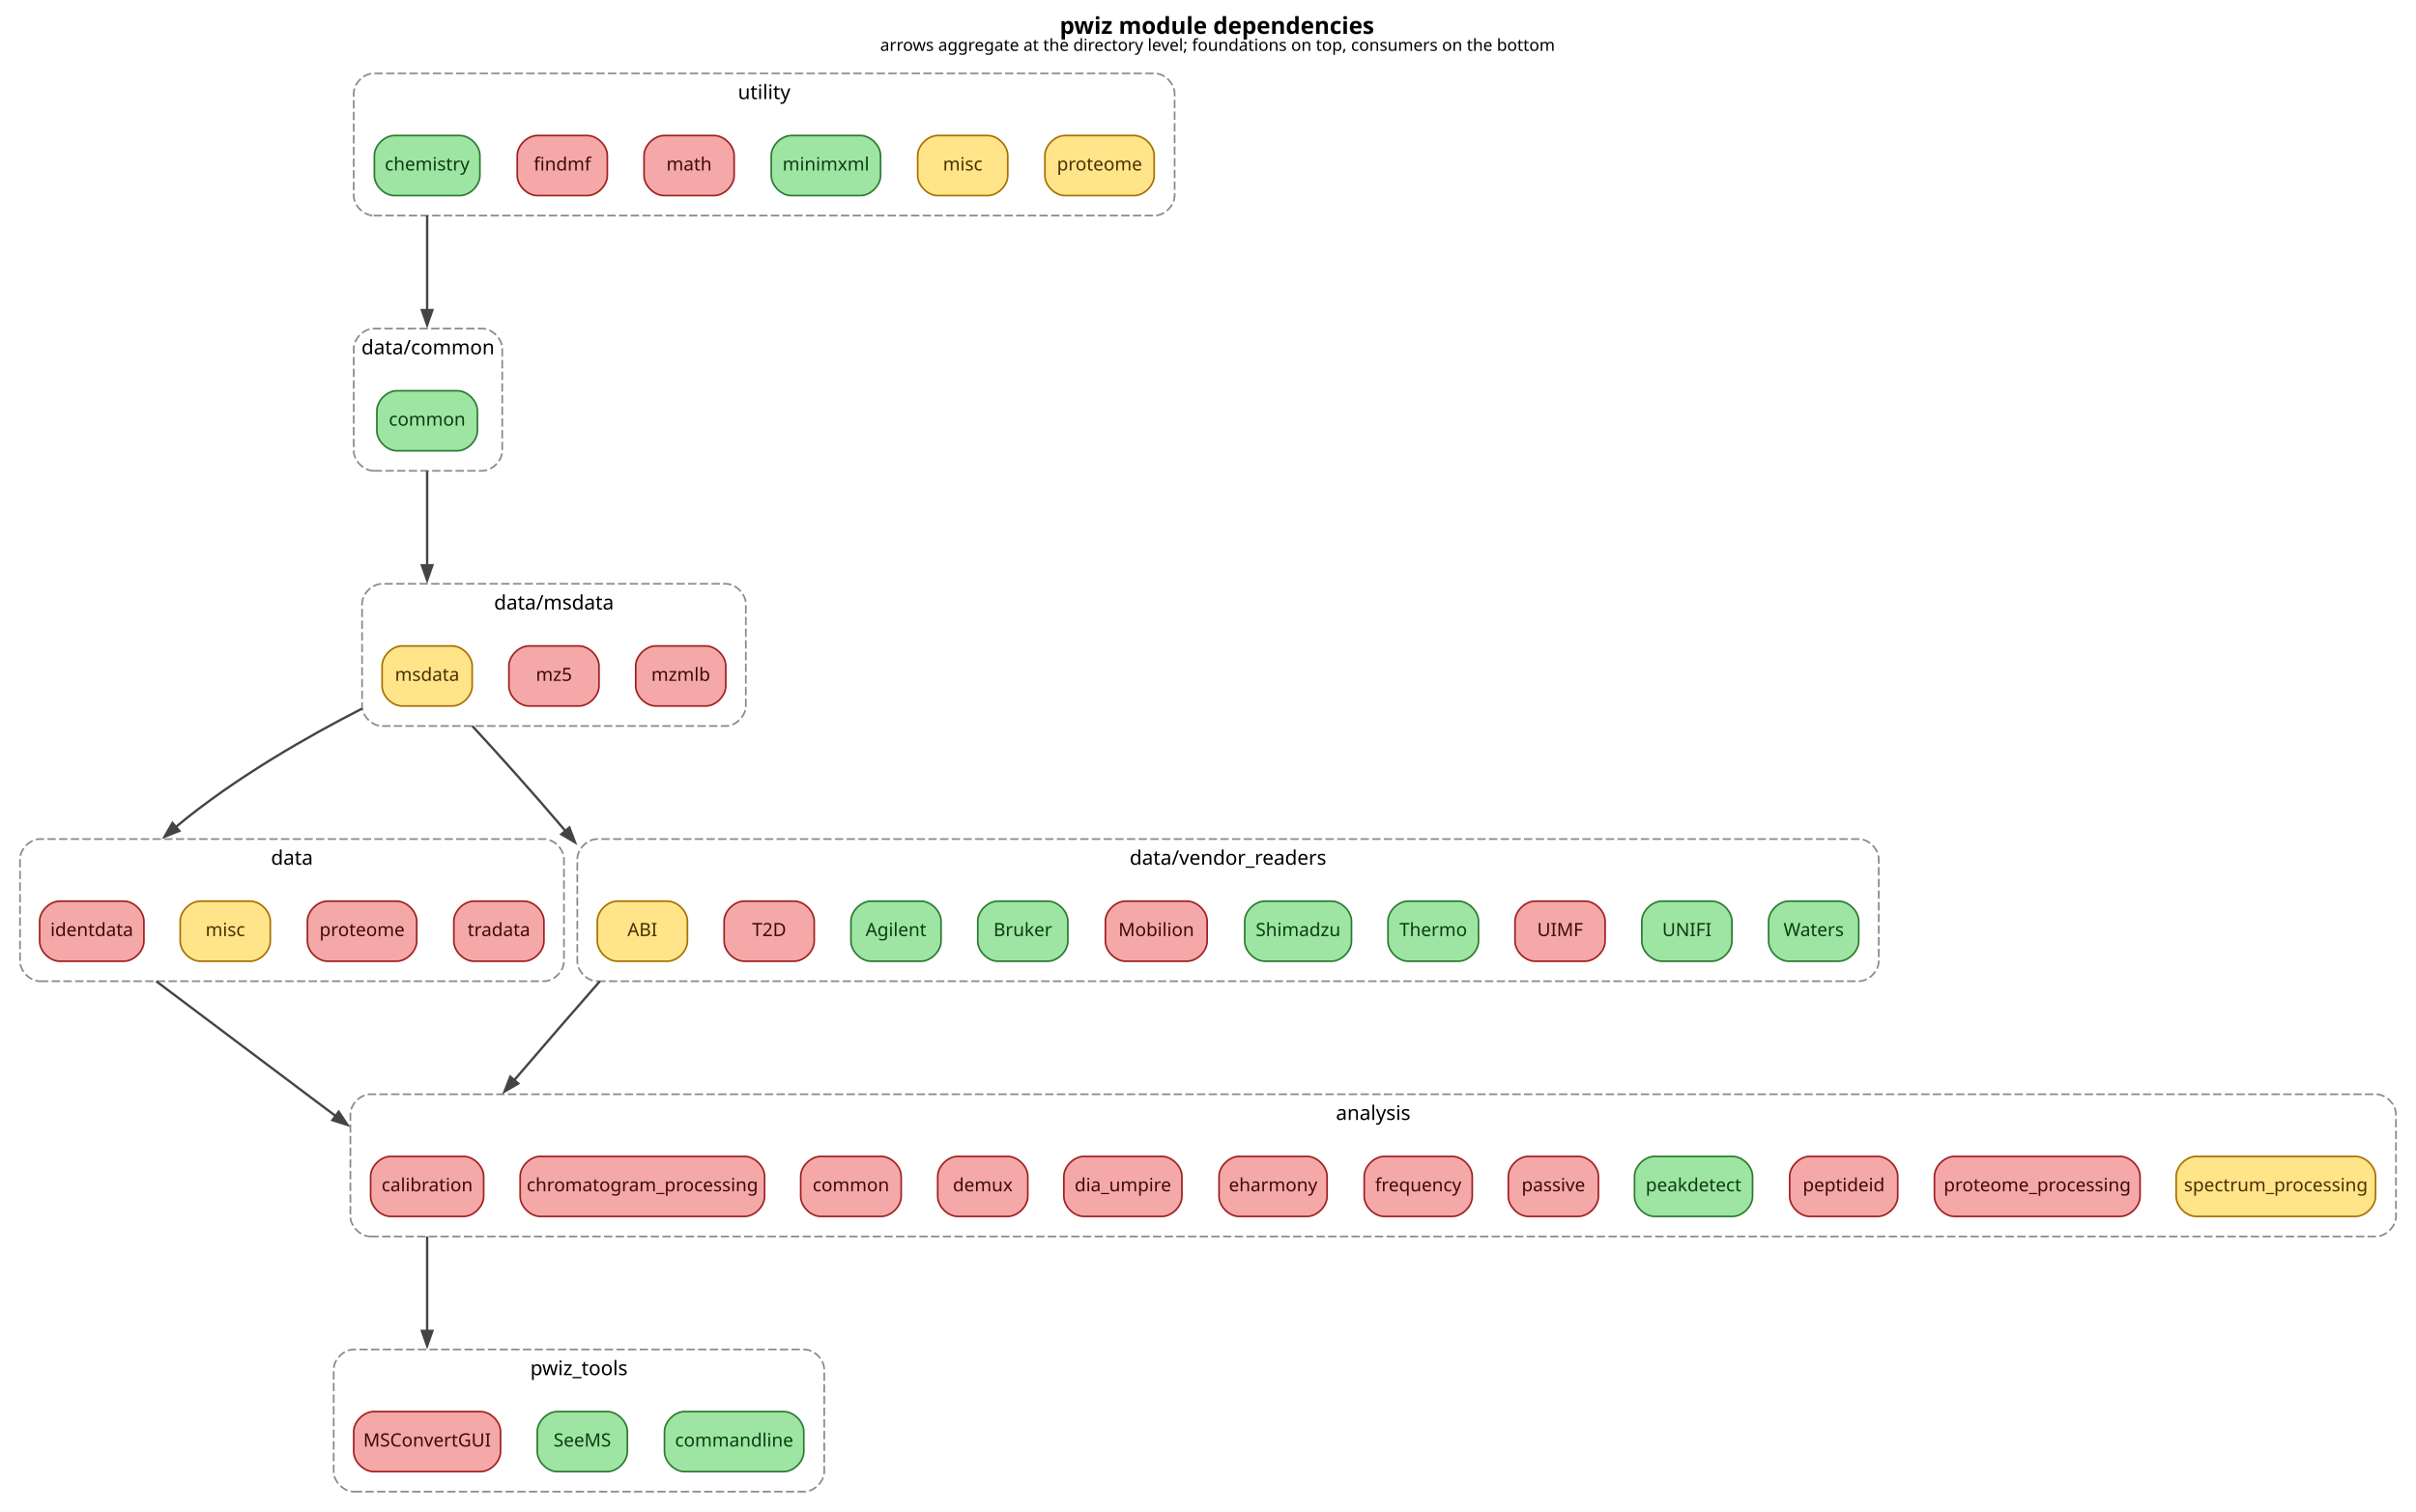
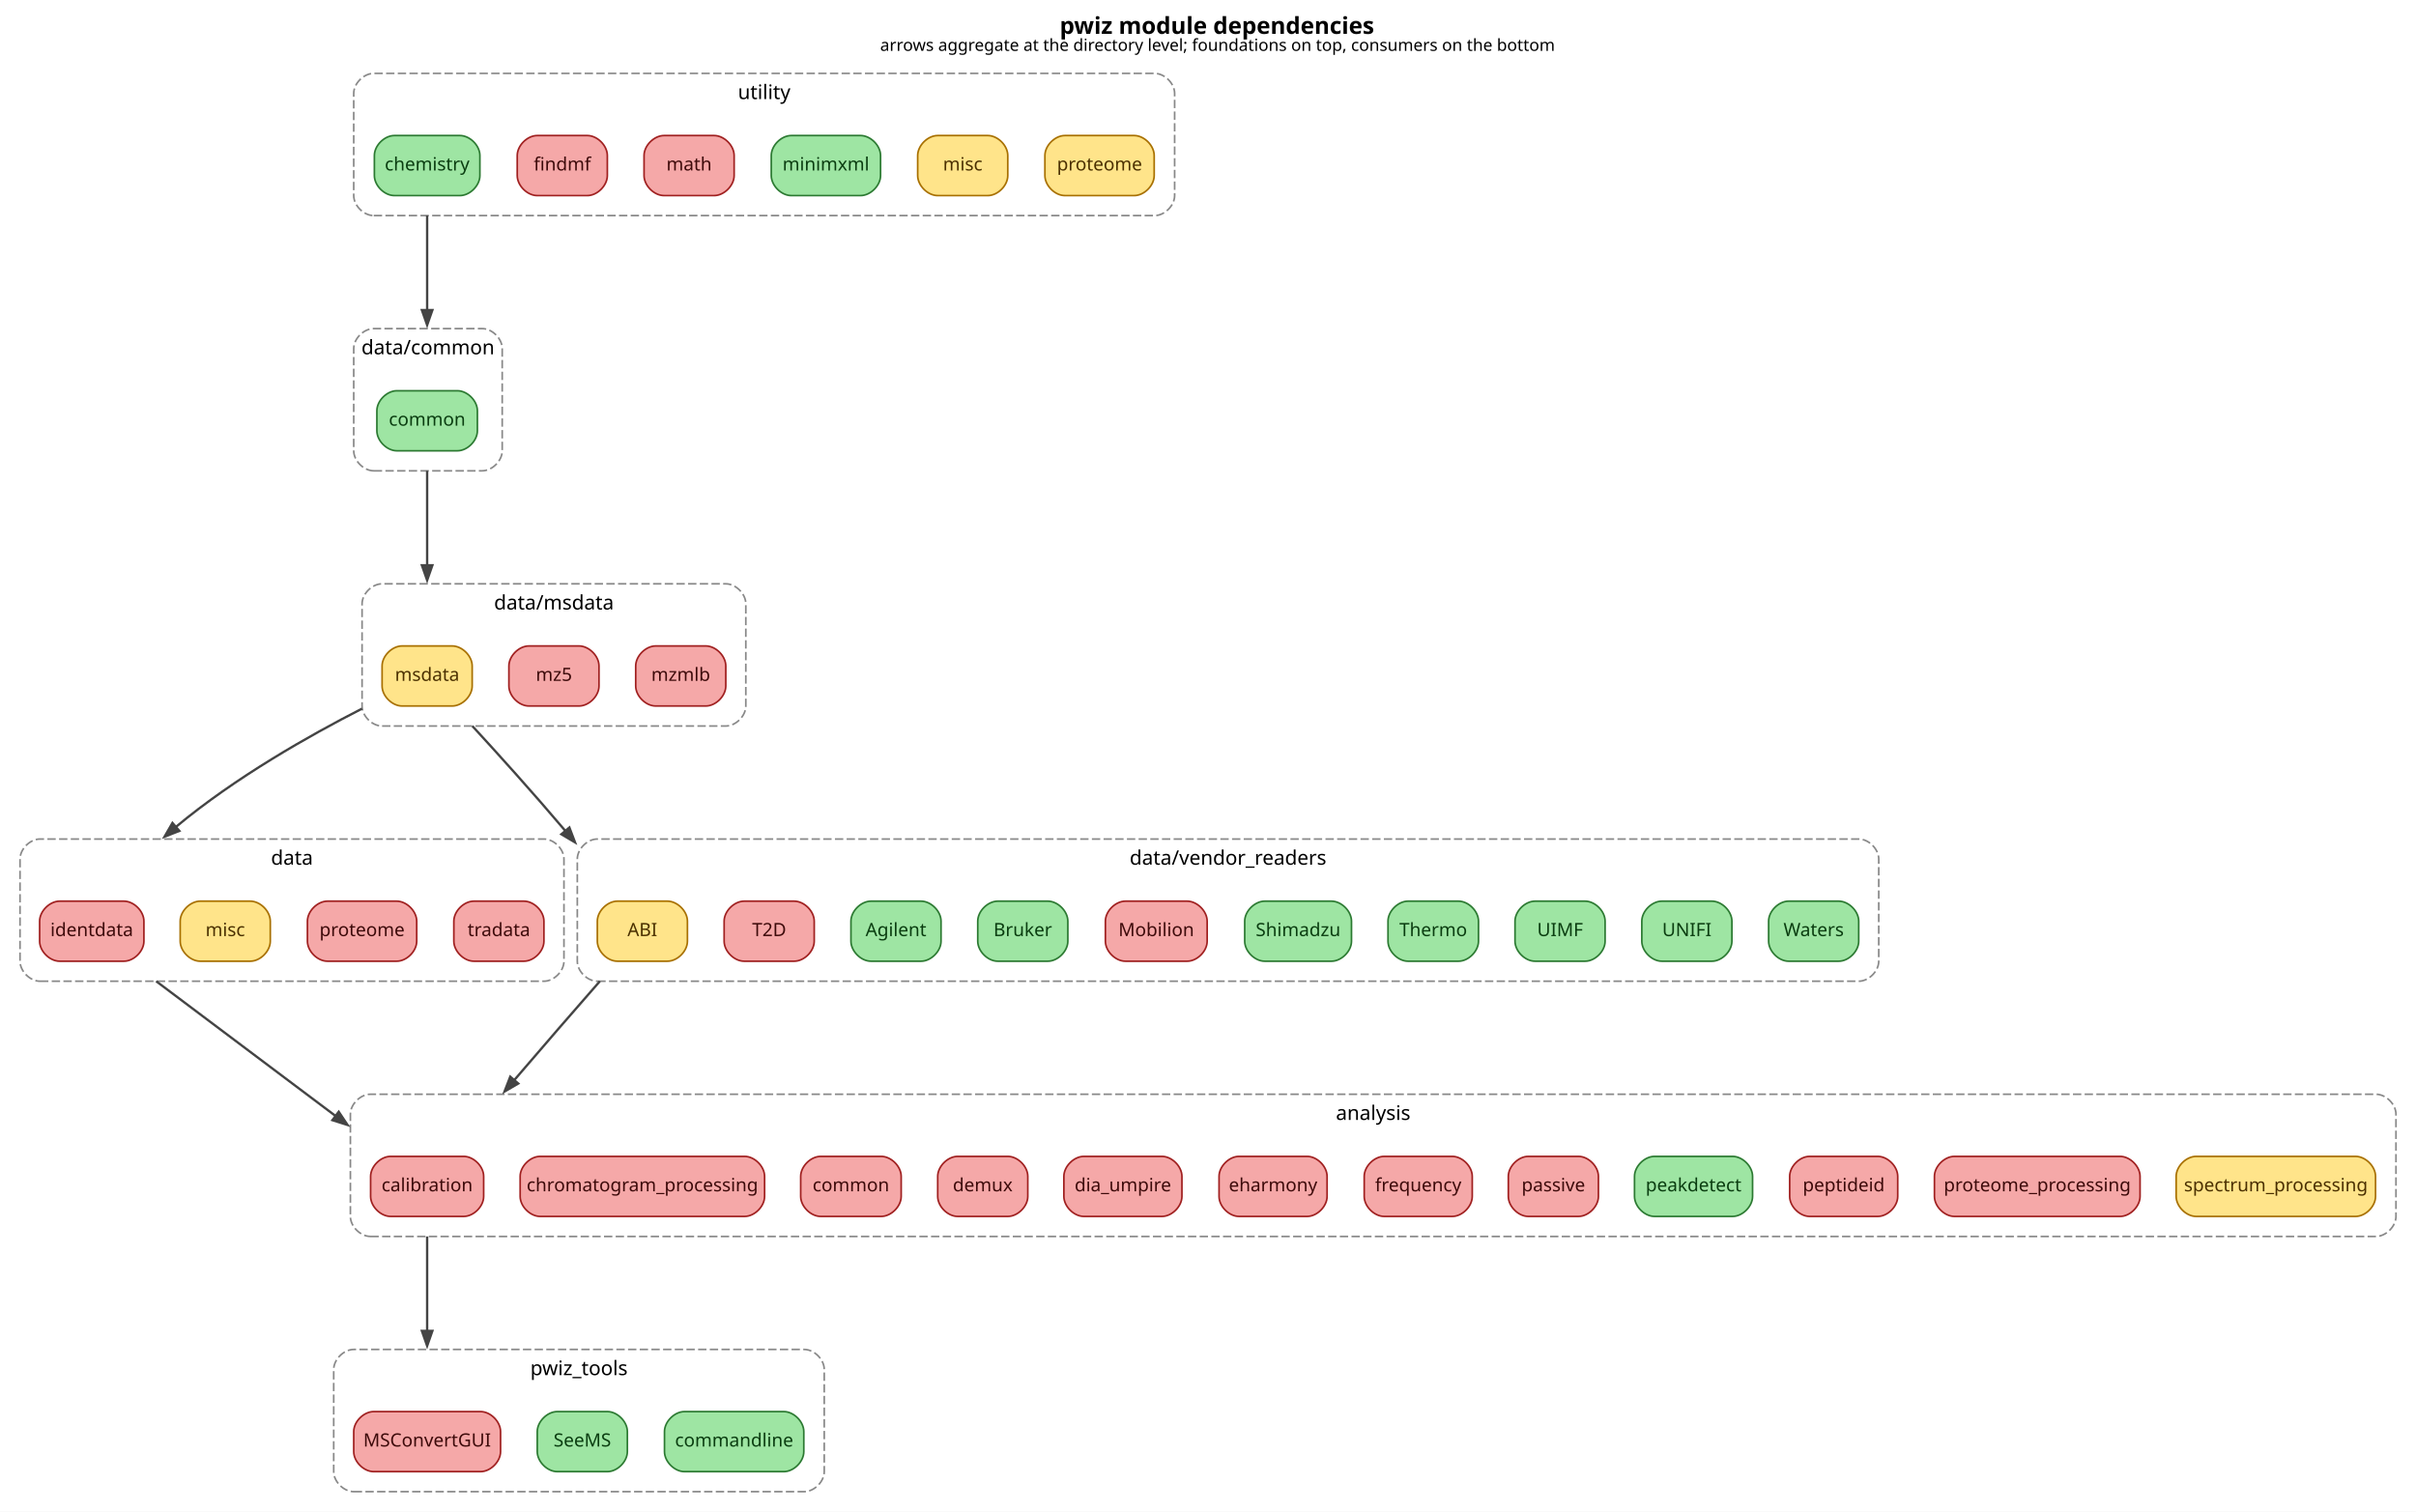
<svg xmlns="http://www.w3.org/2000/svg" width="1448pt" height="906pt" viewBox="0.00 0.00 1448.00 906.00">
  <g id="graph0" class="graph" transform="scale(1 1) rotate(0) translate(4 902.25)">
    <polygon fill="white" stroke="none" points="-4,4 -4,-902.25 1444,-902.25 1444,4 -4,4" />
    <text xml:space="preserve" text-anchor="start" x="631.12" y="-881.95" font-family="Segoe UI" font-weight="bold" font-size="14.00">pwiz module dependencies</text>
    <text xml:space="preserve" text-anchor="start" x="523.5" y="-871.75" font-family="Segoe UI" font-size="10.00">arrows aggregate at the directory level; foundations on top, consumers on the bottom</text>
    <g id="clust1" class="cluster">
      <path fill="none" stroke="#888888" stroke-dasharray="5,2" d="M218,-161C218,-161 1420,-161 1420,-161 1426,-161 1432,-167 1432,-173 1432,-173 1432,-234.25 1432,-234.25 1432,-240.25 1426,-246.25 1420,-246.25 1420,-246.25 218,-246.25 218,-246.25 212,-246.25 206,-240.25 206,-234.25 206,-234.25 206,-173 206,-173 206,-167 212,-161 218,-161" />
      <text xml:space="preserve" text-anchor="middle" x="819" y="-230.85" font-family="Segoe UI" font-size="12.00">analysis</text>
    </g>
    <g id="clust2" class="cluster">
      <path fill="none" stroke="#888888" stroke-dasharray="5,2" d="M20,-314C20,-314 322,-314 322,-314 328,-314 334,-320 334,-326 334,-326 334,-387.25 334,-387.25 334,-393.25 328,-399.25 322,-399.25 322,-399.25 20,-399.25 20,-399.25 14,-399.25 8,-393.25 8,-387.25 8,-387.25 8,-326 8,-326 8,-320 14,-314 20,-314" />
      <text xml:space="preserve" text-anchor="middle" x="171" y="-383.85" font-family="Segoe UI" font-size="12.00">data</text>
    </g>
    <g id="clust3" class="cluster">
      <path fill="none" stroke="#888888" stroke-dasharray="5,2" d="M220,-620C220,-620 285,-620 285,-620 291,-620 297,-626 297,-632 297,-632 297,-693.25 297,-693.25 297,-699.25 291,-705.25 285,-705.25 285,-705.25 220,-705.25 220,-705.25 214,-705.25 208,-699.25 208,-693.25 208,-693.25 208,-632 208,-632 208,-626 214,-620 220,-620" />
      <text xml:space="preserve" text-anchor="middle" x="252.5" y="-689.85" font-family="Segoe UI" font-size="12.00">data/common</text>
    </g>
    <g id="clust4" class="cluster">
      <path fill="none" stroke="#888888" stroke-dasharray="5,2" d="M225,-467C225,-467 431,-467 431,-467 437,-467 443,-473 443,-479 443,-479 443,-540.25 443,-540.25 443,-546.25 437,-552.25 431,-552.25 431,-552.25 225,-552.25 225,-552.25 219,-552.25 213,-546.25 213,-540.25 213,-540.25 213,-479 213,-479 213,-473 219,-467 225,-467" />
      <text xml:space="preserve" text-anchor="middle" x="328" y="-536.85" font-family="Segoe UI" font-size="12.00">data/msdata</text>
    </g>
    <g id="clust5" class="cluster">
      <path fill="none" stroke="#888888" stroke-dasharray="5,2" d="M354,-314C354,-314 1110,-314 1110,-314 1116,-314 1122,-320 1122,-326 1122,-326 1122,-387.25 1122,-387.25 1122,-393.25 1116,-399.25 1110,-399.25 1110,-399.25 354,-399.25 354,-399.25 348,-399.25 342,-393.25 342,-387.25 342,-387.25 342,-326 342,-326 342,-320 348,-314 354,-314" />
      <text xml:space="preserve" text-anchor="middle" x="732" y="-383.85" font-family="Segoe UI" font-size="12.00">data/vendor_readers</text>
    </g>
    <g id="clust6" class="cluster">
      <path fill="none" stroke="#888888" stroke-dasharray="5,2" d="M208,-8C208,-8 478,-8 478,-8 484,-8 490,-14 490,-20 490,-20 490,-81.25 490,-81.25 490,-87.25 484,-93.25 478,-93.25 478,-93.25 208,-93.25 208,-93.25 202,-93.25 196,-87.25 196,-81.25 196,-81.25 196,-20 196,-20 196,-14 202,-8 208,-8" />
      <text xml:space="preserve" text-anchor="middle" x="343" y="-77.85" font-family="Segoe UI" font-size="12.00">pwiz_tools</text>
    </g>
    <g id="clust7" class="cluster">
      <path fill="none" stroke="#888888" stroke-dasharray="5,2" d="M220,-773C220,-773 688,-773 688,-773 694,-773 700,-779 700,-785 700,-785 700,-846.25 700,-846.25 700,-852.25 694,-858.25 688,-858.25 688,-858.25 220,-858.25 220,-858.25 214,-858.25 208,-852.25 208,-846.25 208,-846.25 208,-785 208,-785 208,-779 214,-773 220,-773" />
      <text xml:space="preserve" text-anchor="middle" x="454" y="-842.85" font-family="Segoe UI" font-size="12.00">utility</text>
    </g>
    <g id="node1" class="node">
      <path fill="#f5a8a8" stroke="#a02020" d="M273.88,-209C273.88,-209 230.12,-209 230.12,-209 224.12,-209 218.12,-203 218.12,-197 218.12,-197 218.12,-185 218.12,-185 218.12,-179 224.12,-173 230.12,-173 230.12,-173 273.88,-173 273.88,-173 279.88,-173 285.88,-179 285.88,-185 285.88,-185 285.88,-197 285.88,-197 285.88,-203 279.88,-209 273.88,-209" />
      <text xml:space="preserve" text-anchor="middle" x="252" y="-188.05" font-family="Segoe UI" font-size="11.00" fill="#3d0a0a">calibration</text>
    </g>
    <g id="node31" class="node">
      <path fill="#f5a8a8" stroke="#a02020" d="M284,-56C284,-56 220,-56 220,-56 214,-56 208,-50 208,-44 208,-44 208,-32 208,-32 208,-26 214,-20 220,-20 220,-20 284,-20 284,-20 290,-20 296,-26 296,-32 296,-32 296,-44 296,-44 296,-50 290,-56 284,-56" />
      <text xml:space="preserve" text-anchor="middle" x="252" y="-35.05" font-family="Segoe UI" font-size="11.00" fill="#3d0a0a">MSConvertGUI</text>
    </g>
    <g id="edge7" class="edge">
      <path fill="none" stroke="#444444" stroke-width="1.4" d="M252,-161C252,-144.86 252,-124.06 252,-104.23" />
      <polygon fill="#444444" stroke="#444444" stroke-width="1.4" points="255.15,-104.37 252,-95.37 248.85,-104.37 255.15,-104.37" />
    </g>
    <g id="node2" class="node">
      <path fill="#f5a8a8" stroke="#a02020" d="M442.25,-209C442.25,-209 319.75,-209 319.75,-209 313.75,-209 307.75,-203 307.75,-197 307.75,-197 307.75,-185 307.75,-185 307.75,-179 313.75,-173 319.75,-173 319.75,-173 442.25,-173 442.25,-173 448.25,-173 454.25,-179 454.25,-185 454.25,-185 454.25,-197 454.25,-197 454.25,-203 448.25,-209 442.25,-209" />
      <text xml:space="preserve" text-anchor="middle" x="381" y="-188.05" font-family="Segoe UI" font-size="11.00" fill="#3d0a0a">chromatogram_processing</text>
    </g>
    <g id="node3" class="node">
      <path fill="#f5a8a8" stroke="#a02020" d="M524.12,-209C524.12,-209 487.88,-209 487.88,-209 481.88,-209 475.88,-203 475.88,-197 475.88,-197 475.88,-185 475.88,-185 475.88,-179 481.88,-173 487.88,-173 487.88,-173 524.12,-173 524.12,-173 530.12,-173 536.12,-179 536.12,-185 536.12,-185 536.12,-197 536.12,-197 536.12,-203 530.12,-209 524.12,-209" />
      <text xml:space="preserve" text-anchor="middle" x="506" y="-188.05" font-family="Segoe UI" font-size="11.00" fill="#3d0a0a">common</text>
    </g>
    <g id="node4" class="node">
      <path fill="#f5a8a8" stroke="#a02020" d="M600,-209C600,-209 570,-209 570,-209 564,-209 558,-203 558,-197 558,-197 558,-185 558,-185 558,-179 564,-173 570,-173 570,-173 600,-173 600,-173 606,-173 612,-179 612,-185 612,-185 612,-197 612,-197 612,-203 606,-209 600,-209" />
      <text xml:space="preserve" text-anchor="middle" x="585" y="-188.05" font-family="Segoe UI" font-size="11.00" fill="#3d0a0a">demux</text>
    </g>
    <g id="node5" class="node">
      <path fill="#f5a8a8" stroke="#a02020" d="M692.38,-209C692.38,-209 645.62,-209 645.62,-209 639.62,-209 633.62,-203 633.62,-197 633.62,-197 633.62,-185 633.62,-185 633.62,-179 639.62,-173 645.62,-173 645.62,-173 692.38,-173 692.38,-173 698.38,-173 704.38,-179 704.38,-185 704.38,-185 704.38,-197 704.38,-197 704.38,-203 698.38,-209 692.38,-209" />
      <text xml:space="preserve" text-anchor="middle" x="669" y="-188.05" font-family="Segoe UI" font-size="11.00" fill="#3d0a0a">dia_umpire</text>
    </g>
    <g id="node6" class="node">
      <path fill="#f5a8a8" stroke="#a02020" d="M779.38,-209C779.38,-209 738.62,-209 738.62,-209 732.62,-209 726.62,-203 726.62,-197 726.62,-197 726.62,-185 726.62,-185 726.62,-179 732.62,-173 738.62,-173 738.62,-173 779.38,-173 779.38,-173 785.38,-173 791.38,-179 791.38,-185 791.38,-185 791.38,-197 791.38,-197 791.38,-203 785.38,-209 779.38,-209" />
      <text xml:space="preserve" text-anchor="middle" x="759" y="-188.05" font-family="Segoe UI" font-size="11.00" fill="#3d0a0a">eharmony</text>
    </g>
    <g id="node7" class="node">
      <path fill="#f5a8a8" stroke="#a02020" d="M866.38,-209C866.38,-209 825.62,-209 825.62,-209 819.62,-209 813.62,-203 813.62,-197 813.62,-197 813.62,-185 813.62,-185 813.62,-179 819.62,-173 825.62,-173 825.62,-173 866.38,-173 866.38,-173 872.38,-173 878.38,-179 878.38,-185 878.38,-185 878.38,-197 878.38,-197 878.38,-203 872.38,-209 866.38,-209" />
      <text xml:space="preserve" text-anchor="middle" x="846" y="-188.05" font-family="Segoe UI" font-size="11.00" fill="#3d0a0a">frequency</text>
    </g>
    <g id="node8" class="node">
      <path fill="#f5a8a8" stroke="#a02020" d="M942,-209C942,-209 912,-209 912,-209 906,-209 900,-203 900,-197 900,-197 900,-185 900,-185 900,-179 906,-173 912,-173 912,-173 942,-173 942,-173 948,-173 954,-179 954,-185 954,-185 954,-197 954,-197 954,-203 948,-209 942,-209" />
      <text xml:space="preserve" text-anchor="middle" x="927" y="-188.05" font-family="Segoe UI" font-size="11.00" fill="#3d0a0a">passive</text>
    </g>
    <g id="node9" class="node">
      <path fill="#9ee5a3" stroke="#2c7a32" d="M1034.38,-209C1034.38,-209 987.62,-209 987.62,-209 981.62,-209 975.62,-203 975.62,-197 975.62,-197 975.62,-185 975.62,-185 975.62,-179 981.62,-173 987.62,-173 987.62,-173 1034.38,-173 1034.38,-173 1040.38,-173 1046.38,-179 1046.38,-185 1046.38,-185 1046.38,-197 1046.38,-197 1046.38,-203 1040.38,-209 1034.38,-209" />
      <text xml:space="preserve" text-anchor="middle" x="1011" y="-188.05" font-family="Segoe UI" font-size="11.00" fill="#0a3d10">peakdetect</text>
    </g>
    <g id="node10" class="node">
      <path fill="#f5a8a8" stroke="#a02020" d="M1121.38,-209C1121.38,-209 1080.62,-209 1080.62,-209 1074.62,-209 1068.62,-203 1068.62,-197 1068.62,-197 1068.62,-185 1068.62,-185 1068.62,-179 1074.62,-173 1080.62,-173 1080.62,-173 1121.38,-173 1121.38,-173 1127.38,-173 1133.38,-179 1133.38,-185 1133.38,-185 1133.38,-197 1133.38,-197 1133.38,-203 1127.38,-209 1121.38,-209" />
      <text xml:space="preserve" text-anchor="middle" x="1101" y="-188.05" font-family="Segoe UI" font-size="11.00" fill="#3d0a0a">peptideid</text>
    </g>
    <g id="node11" class="node">
      <path fill="#f5a8a8" stroke="#a02020" d="M1266.62,-209C1266.62,-209 1167.38,-209 1167.38,-209 1161.38,-209 1155.38,-203 1155.38,-197 1155.38,-197 1155.38,-185 1155.38,-185 1155.38,-179 1161.38,-173 1167.38,-173 1167.38,-173 1266.62,-173 1266.62,-173 1272.62,-173 1278.62,-179 1278.62,-185 1278.62,-185 1278.62,-197 1278.62,-197 1278.62,-203 1272.62,-209 1266.62,-209" />
      <text xml:space="preserve" text-anchor="middle" x="1217" y="-188.05" font-family="Segoe UI" font-size="11.00" fill="#3d0a0a">proteome_processing</text>
    </g>
    <g id="node12" class="node">
      <path fill="#ffe48a" stroke="#a87000" d="M1407.75,-209C1407.75,-209 1312.25,-209 1312.25,-209 1306.25,-209 1300.25,-203 1300.25,-197 1300.25,-197 1300.25,-185 1300.25,-185 1300.25,-179 1306.25,-173 1312.25,-173 1312.25,-173 1407.75,-173 1407.75,-173 1413.75,-173 1419.75,-179 1419.75,-185 1419.75,-185 1419.75,-197 1419.75,-197 1419.75,-203 1413.75,-209 1407.75,-209" />
      <text xml:space="preserve" text-anchor="middle" x="1360" y="-188.05" font-family="Segoe UI" font-size="11.00" fill="#4a3000">spectrum_processing</text>
    </g>
    <g id="node13" class="node">
      <path fill="#f5a8a8" stroke="#a02020" d="M70.25,-362C70.25,-362 31.75,-362 31.75,-362 25.75,-362 19.75,-356 19.75,-350 19.75,-350 19.75,-338 19.75,-338 19.75,-332 25.75,-326 31.75,-326 31.75,-326 70.25,-326 70.25,-326 76.25,-326 82.25,-332 82.25,-338 82.25,-338 82.25,-350 82.25,-350 82.25,-356 76.25,-362 70.25,-362" />
      <text xml:space="preserve" text-anchor="middle" x="51" y="-341.05" font-family="Segoe UI" font-size="11.00" fill="#3d0a0a">identdata</text>
    </g>
    <g id="edge1" class="edge">
      <path fill="none" stroke="#444444" stroke-width="1.4" d="M89.6,-314C120.16,-291.05 163.22,-258.7 197.32,-233.07" />
      <polygon fill="#444444" stroke="#444444" stroke-width="1.4" points="199.01,-235.75 204.31,-227.83 195.22,-230.71 199.01,-235.75" />
    </g>
    <g id="node14" class="node">
      <path fill="#ffe48a" stroke="#a87000" d="M146,-362C146,-362 116,-362 116,-362 110,-362 104,-356 104,-350 104,-350 104,-338 104,-338 104,-332 110,-326 116,-326 116,-326 146,-326 146,-326 152,-326 158,-332 158,-338 158,-338 158,-350 158,-350 158,-356 152,-362 146,-362" />
      <text xml:space="preserve" text-anchor="middle" x="131" y="-341.05" font-family="Segoe UI" font-size="11.00" fill="#4a3000">misc</text>
    </g>
    <g id="node15" class="node">
      <path fill="#f5a8a8" stroke="#a02020" d="M233.75,-362C233.75,-362 192.25,-362 192.25,-362 186.25,-362 180.25,-356 180.25,-350 180.25,-350 180.25,-338 180.25,-338 180.25,-332 186.25,-326 192.25,-326 192.25,-326 233.75,-326 233.75,-326 239.75,-326 245.75,-332 245.75,-338 245.75,-338 245.75,-350 245.75,-350 245.75,-356 239.75,-362 233.75,-362" />
      <text xml:space="preserve" text-anchor="middle" x="213" y="-341.05" font-family="Segoe UI" font-size="11.00" fill="#3d0a0a">proteome</text>
    </g>
    <g id="node16" class="node">
      <path fill="#f5a8a8" stroke="#a02020" d="M310,-362C310,-362 280,-362 280,-362 274,-362 268,-356 268,-350 268,-350 268,-338 268,-338 268,-332 274,-326 280,-326 280,-326 310,-326 310,-326 316,-326 322,-332 322,-338 322,-338 322,-350 322,-350 322,-356 316,-362 310,-362" />
      <text xml:space="preserve" text-anchor="middle" x="295" y="-341.05" font-family="Segoe UI" font-size="11.00" fill="#3d0a0a">tradata</text>
    </g>
    <g id="node17" class="node">
      <path fill="#9ee5a3" stroke="#2c7a32" d="M270.12,-668C270.12,-668 233.88,-668 233.88,-668 227.88,-668 221.88,-662 221.88,-656 221.88,-656 221.88,-644 221.88,-644 221.88,-638 227.88,-632 233.88,-632 233.88,-632 270.12,-632 270.12,-632 276.12,-632 282.12,-638 282.12,-644 282.12,-644 282.12,-656 282.12,-656 282.12,-662 276.12,-668 270.12,-668" />
      <text xml:space="preserve" text-anchor="middle" x="252" y="-647.05" font-family="Segoe UI" font-size="11.00" fill="#0a3d10">common</text>
    </g>
    <g id="node18" class="node">
      <path fill="#ffe48a" stroke="#a87000" d="M267,-515C267,-515 237,-515 237,-515 231,-515 225,-509 225,-503 225,-503 225,-491 225,-491 225,-485 231,-479 237,-479 237,-479 267,-479 267,-479 273,-479 279,-485 279,-491 279,-491 279,-503 279,-503 279,-509 273,-515 267,-515" />
      <text xml:space="preserve" text-anchor="middle" x="252" y="-494.05" font-family="Segoe UI" font-size="11.00" fill="#4a3000">msdata</text>
    </g>
    <g id="edge5" class="edge">
      <path fill="none" stroke="#444444" stroke-width="1.4" d="M252,-620C252,-603.86 252,-583.06 252,-563.23" />
      <polygon fill="#444444" stroke="#444444" stroke-width="1.4" points="255.15,-563.37 252,-554.37 248.85,-563.37 255.15,-563.37" />
    </g>
    <g id="edge3" class="edge">
      <path fill="none" stroke="#444444" stroke-width="1.4" d="M213,-477.42C181.6,-461.39 136.99,-436.18 101.41,-406.5" />
      <polygon fill="#444444" stroke="#444444" stroke-width="1.4" points="103.48,-404.13 94.6,-400.63 99.36,-408.9 103.48,-404.13" />
    </g>
    <g id="node21" class="node">
      <path fill="#ffe48a" stroke="#a87000" d="M396,-362C396,-362 366,-362 366,-362 360,-362 354,-356 354,-350 354,-350 354,-338 354,-338 354,-332 360,-326 366,-326 366,-326 396,-326 396,-326 402,-326 408,-332 408,-338 408,-338 408,-350 408,-350 408,-356 402,-362 396,-362" />
      <text xml:space="preserve" text-anchor="middle" x="381" y="-341.05" font-family="Segoe UI" font-size="11.00" fill="#4a3000">ABI</text>
    </g>
    <g id="edge6" class="edge">
      <path fill="none" stroke="#444444" stroke-width="1.4" d="M279.09,-467C294.8,-449.94 315.23,-427.28 335.07,-403.87" />
      <polygon fill="#444444" stroke="#444444" stroke-width="1.4" points="337.26,-406.16 340.64,-397.25 332.44,-402.11 337.26,-406.16" />
    </g>
    <g id="node19" class="node">
      <path fill="#f5a8a8" stroke="#a02020" d="M343,-515C343,-515 313,-515 313,-515 307,-515 301,-509 301,-503 301,-503 301,-491 301,-491 301,-485 307,-479 313,-479 313,-479 343,-479 343,-479 349,-479 355,-485 355,-491 355,-491 355,-503 355,-503 355,-509 349,-515 343,-515" />
      <text xml:space="preserve" text-anchor="middle" x="328" y="-494.05" font-family="Segoe UI" font-size="11.00" fill="#3d0a0a">mz5</text>
    </g>
    <g id="node20" class="node">
      <path fill="#f5a8a8" stroke="#a02020" d="M419,-515C419,-515 389,-515 389,-515 383,-515 377,-509 377,-503 377,-503 377,-491 377,-491 377,-485 383,-479 389,-479 389,-479 419,-479 419,-479 425,-479 431,-485 431,-491 431,-491 431,-503 431,-503 431,-509 425,-515 419,-515" />
      <text xml:space="preserve" text-anchor="middle" x="404" y="-494.05" font-family="Segoe UI" font-size="11.00" fill="#3d0a0a">mzmlb</text>
    </g>
    <g id="edge2" class="edge">
      <path fill="none" stroke="#444444" stroke-width="1.4" d="M355.52,-314C340.78,-297.14 321.7,-275.2 304.07,-254.55" />
      <polygon fill="#444444" stroke="#444444" stroke-width="1.4" points="306.61,-252.67 298.37,-247.86 301.81,-256.76 306.61,-252.67" />
    </g>
    <g id="node22" class="node">
      <path fill="#f5a8a8" stroke="#a02020" d="M472,-362C472,-362 442,-362 442,-362 436,-362 430,-356 430,-350 430,-350 430,-338 430,-338 430,-332 436,-326 442,-326 442,-326 472,-326 472,-326 478,-326 484,-332 484,-338 484,-338 484,-350 484,-350 484,-356 478,-362 472,-362" />
      <text xml:space="preserve" text-anchor="middle" x="457" y="-341.05" font-family="Segoe UI" font-size="11.00" fill="#3d0a0a">T2D</text>
    </g>
    <g id="node23" class="node">
      <path fill="#9ee5a3" stroke="#2c7a32" d="M548,-362C548,-362 518,-362 518,-362 512,-362 506,-356 506,-350 506,-350 506,-338 506,-338 506,-332 512,-326 518,-326 518,-326 548,-326 548,-326 554,-326 560,-332 560,-338 560,-338 560,-350 560,-350 560,-356 554,-362 548,-362" />
      <text xml:space="preserve" text-anchor="middle" x="533" y="-341.05" font-family="Segoe UI" font-size="11.00" fill="#0a3d10">Agilent</text>
    </g>
    <g id="node24" class="node">
      <path fill="#9ee5a3" stroke="#2c7a32" d="M624,-362C624,-362 594,-362 594,-362 588,-362 582,-356 582,-350 582,-350 582,-338 582,-338 582,-332 588,-326 594,-326 594,-326 624,-326 624,-326 630,-326 636,-332 636,-338 636,-338 636,-350 636,-350 636,-356 630,-362 624,-362" />
      <text xml:space="preserve" text-anchor="middle" x="609" y="-341.05" font-family="Segoe UI" font-size="11.00" fill="#0a3d10">Bruker</text>
    </g>
    <g id="node25" class="node">
      <path fill="#f5a8a8" stroke="#a02020" d="M707.5,-362C707.5,-362 670.5,-362 670.5,-362 664.5,-362 658.5,-356 658.5,-350 658.5,-350 658.5,-338 658.5,-338 658.5,-332 664.5,-326 670.5,-326 670.5,-326 707.5,-326 707.5,-326 713.5,-326 719.5,-332 719.5,-338 719.5,-338 719.5,-350 719.5,-350 719.5,-356 713.5,-362 707.5,-362" />
      <text xml:space="preserve" text-anchor="middle" x="689" y="-341.05" font-family="Segoe UI" font-size="11.00" fill="#3d0a0a">Mobilion</text>
    </g>
    <g id="node26" class="node">
      <path fill="#9ee5a3" stroke="#2c7a32" d="M794,-362C794,-362 754,-362 754,-362 748,-362 742,-356 742,-350 742,-350 742,-338 742,-338 742,-332 748,-326 754,-326 754,-326 794,-326 794,-326 800,-326 806,-332 806,-338 806,-338 806,-350 806,-350 806,-356 800,-362 794,-362" />
      <text xml:space="preserve" text-anchor="middle" x="774" y="-341.05" font-family="Segoe UI" font-size="11.00" fill="#0a3d10">Shimadzu</text>
    </g>
    <g id="node27" class="node">
      <path fill="#9ee5a3" stroke="#2c7a32" d="M870.12,-362C870.12,-362 839.88,-362 839.88,-362 833.88,-362 827.88,-356 827.88,-350 827.88,-350 827.88,-338 827.88,-338 827.88,-332 833.88,-326 839.88,-326 839.88,-326 870.12,-326 870.12,-326 876.12,-326 882.12,-332 882.12,-338 882.12,-338 882.12,-350 882.12,-350 882.12,-356 876.12,-362 870.12,-362" />
      <text xml:space="preserve" text-anchor="middle" x="855" y="-341.05" font-family="Segoe UI" font-size="11.00" fill="#0a3d10">Thermo</text>
    </g>
    <g id="node28" class="node">
-       <path fill="#f5a8a8" stroke="#a02020" d="M946,-362C946,-362 916,-362 916,-362 910,-362 904,-356 904,-350 904,-350 904,-338 904,-338 904,-332 910,-326 916,-326 916,-326 946,-326 946,-326 952,-326 958,-332 958,-338 958,-338 958,-350 958,-350 958,-356 952,-362 946,-362" />
-       <text xml:space="preserve" text-anchor="middle" x="931" y="-341.05" font-family="Segoe UI" font-size="11.00" fill="#3d0a0a">UIMF</text>
+       <path fill="#9ee5a3" stroke="#2c7a32" d="M946,-362C946,-362 916,-362 916,-362 910,-362 904,-356 904,-350 904,-350 904,-338 904,-338 904,-332 910,-326 916,-326 916,-326 946,-326 946,-326 952,-326 958,-332 958,-338 958,-338 958,-350 958,-350 958,-356 952,-362 946,-362" />
+       <text xml:space="preserve" text-anchor="middle" x="931" y="-341.05" font-family="Segoe UI" font-size="11.00" fill="#0a3d10">UIMF</text>
    </g>
    <g id="node29" class="node">
      <path fill="#9ee5a3" stroke="#2c7a32" d="M1022,-362C1022,-362 992,-362 992,-362 986,-362 980,-356 980,-350 980,-350 980,-338 980,-338 980,-332 986,-326 992,-326 992,-326 1022,-326 1022,-326 1028,-326 1034,-332 1034,-338 1034,-338 1034,-350 1034,-350 1034,-356 1028,-362 1022,-362" />
      <text xml:space="preserve" text-anchor="middle" x="1007" y="-341.05" font-family="Segoe UI" font-size="11.00" fill="#0a3d10">UNIFI</text>
    </g>
    <g id="node30" class="node">
      <path fill="#9ee5a3" stroke="#2c7a32" d="M1098,-362C1098,-362 1068,-362 1068,-362 1062,-362 1056,-356 1056,-350 1056,-350 1056,-338 1056,-338 1056,-332 1062,-326 1068,-326 1068,-326 1098,-326 1098,-326 1104,-326 1110,-332 1110,-338 1110,-338 1110,-350 1110,-350 1110,-356 1104,-362 1098,-362" />
      <text xml:space="preserve" text-anchor="middle" x="1083" y="-341.05" font-family="Segoe UI" font-size="11.00" fill="#0a3d10">Waters</text>
    </g>
    <g id="node32" class="node">
      <path fill="#9ee5a3" stroke="#2c7a32" d="M360,-56C360,-56 330,-56 330,-56 324,-56 318,-50 318,-44 318,-44 318,-32 318,-32 318,-26 324,-20 330,-20 330,-20 360,-20 360,-20 366,-20 372,-26 372,-32 372,-32 372,-44 372,-44 372,-50 366,-56 360,-56" />
      <text xml:space="preserve" text-anchor="middle" x="345" y="-35.05" font-family="Segoe UI" font-size="11.00" fill="#0a3d10">SeeMS</text>
    </g>
    <g id="node33" class="node">
      <path fill="#9ee5a3" stroke="#2c7a32" d="M465.75,-56C465.75,-56 406.25,-56 406.25,-56 400.25,-56 394.25,-50 394.25,-44 394.25,-44 394.25,-32 394.25,-32 394.25,-26 400.25,-20 406.25,-20 406.25,-20 465.75,-20 465.75,-20 471.75,-20 477.75,-26 477.75,-32 477.75,-32 477.75,-44 477.75,-44 477.75,-50 471.75,-56 465.75,-56" />
      <text xml:space="preserve" text-anchor="middle" x="436" y="-35.05" font-family="Segoe UI" font-size="11.00" fill="#0a3d10">commandline</text>
    </g>
    <g id="node34" class="node">
      <path fill="#9ee5a3" stroke="#2c7a32" d="M271.62,-821C271.62,-821 232.38,-821 232.38,-821 226.38,-821 220.38,-815 220.38,-809 220.38,-809 220.38,-797 220.38,-797 220.38,-791 226.38,-785 232.38,-785 232.38,-785 271.62,-785 271.62,-785 277.62,-785 283.62,-791 283.62,-797 283.62,-797 283.62,-809 283.62,-809 283.62,-815 277.62,-821 271.62,-821" />
      <text xml:space="preserve" text-anchor="middle" x="252" y="-800.05" font-family="Segoe UI" font-size="11.00" fill="#0a3d10">chemistry</text>
    </g>
    <g id="edge4" class="edge">
      <path fill="none" stroke="#444444" stroke-width="1.4" d="M252,-773C252,-756.86 252,-736.06 252,-716.23" />
      <polygon fill="#444444" stroke="#444444" stroke-width="1.4" points="255.15,-716.37 252,-707.37 248.85,-716.37 255.15,-716.37" />
    </g>
    <g id="node35" class="node">
      <path fill="#f5a8a8" stroke="#a02020" d="M348,-821C348,-821 318,-821 318,-821 312,-821 306,-815 306,-809 306,-809 306,-797 306,-797 306,-791 312,-785 318,-785 318,-785 348,-785 348,-785 354,-785 360,-791 360,-797 360,-797 360,-809 360,-809 360,-815 354,-821 348,-821" />
      <text xml:space="preserve" text-anchor="middle" x="333" y="-800.05" font-family="Segoe UI" font-size="11.00" fill="#3d0a0a">findmf</text>
    </g>
    <g id="node36" class="node">
      <path fill="#f5a8a8" stroke="#a02020" d="M424,-821C424,-821 394,-821 394,-821 388,-821 382,-815 382,-809 382,-809 382,-797 382,-797 382,-791 388,-785 394,-785 394,-785 424,-785 424,-785 430,-785 436,-791 436,-797 436,-797 436,-809 436,-809 436,-815 430,-821 424,-821" />
      <text xml:space="preserve" text-anchor="middle" x="409" y="-800.05" font-family="Segoe UI" font-size="11.00" fill="#3d0a0a">math</text>
    </g>
    <g id="node37" class="node">
      <path fill="#9ee5a3" stroke="#2c7a32" d="M511.75,-821C511.75,-821 470.25,-821 470.25,-821 464.25,-821 458.25,-815 458.25,-809 458.25,-809 458.25,-797 458.25,-797 458.25,-791 464.25,-785 470.25,-785 470.25,-785 511.75,-785 511.75,-785 517.75,-785 523.75,-791 523.75,-797 523.75,-797 523.75,-809 523.75,-809 523.75,-815 517.75,-821 511.75,-821" />
      <text xml:space="preserve" text-anchor="middle" x="491" y="-800.05" font-family="Segoe UI" font-size="11.00" fill="#0a3d10">minimxml</text>
    </g>
    <g id="node38" class="node">
      <path fill="#ffe48a" stroke="#a87000" d="M588,-821C588,-821 558,-821 558,-821 552,-821 546,-815 546,-809 546,-809 546,-797 546,-797 546,-791 552,-785 558,-785 558,-785 588,-785 588,-785 594,-785 600,-791 600,-797 600,-797 600,-809 600,-809 600,-815 594,-821 588,-821" />
      <text xml:space="preserve" text-anchor="middle" x="573" y="-800.05" font-family="Segoe UI" font-size="11.00" fill="#4a3000">misc</text>
    </g>
    <g id="node39" class="node">
      <path fill="#ffe48a" stroke="#a87000" d="M675.75,-821C675.75,-821 634.25,-821 634.25,-821 628.25,-821 622.25,-815 622.25,-809 622.25,-809 622.25,-797 622.25,-797 622.25,-791 628.25,-785 634.25,-785 634.25,-785 675.75,-785 675.75,-785 681.75,-785 687.75,-791 687.75,-797 687.75,-797 687.75,-809 687.75,-809 687.75,-815 681.75,-821 675.75,-821" />
      <text xml:space="preserve" text-anchor="middle" x="655" y="-800.05" font-family="Segoe UI" font-size="11.00" fill="#4a3000">proteome</text>
    </g>
  </g>
</svg>
